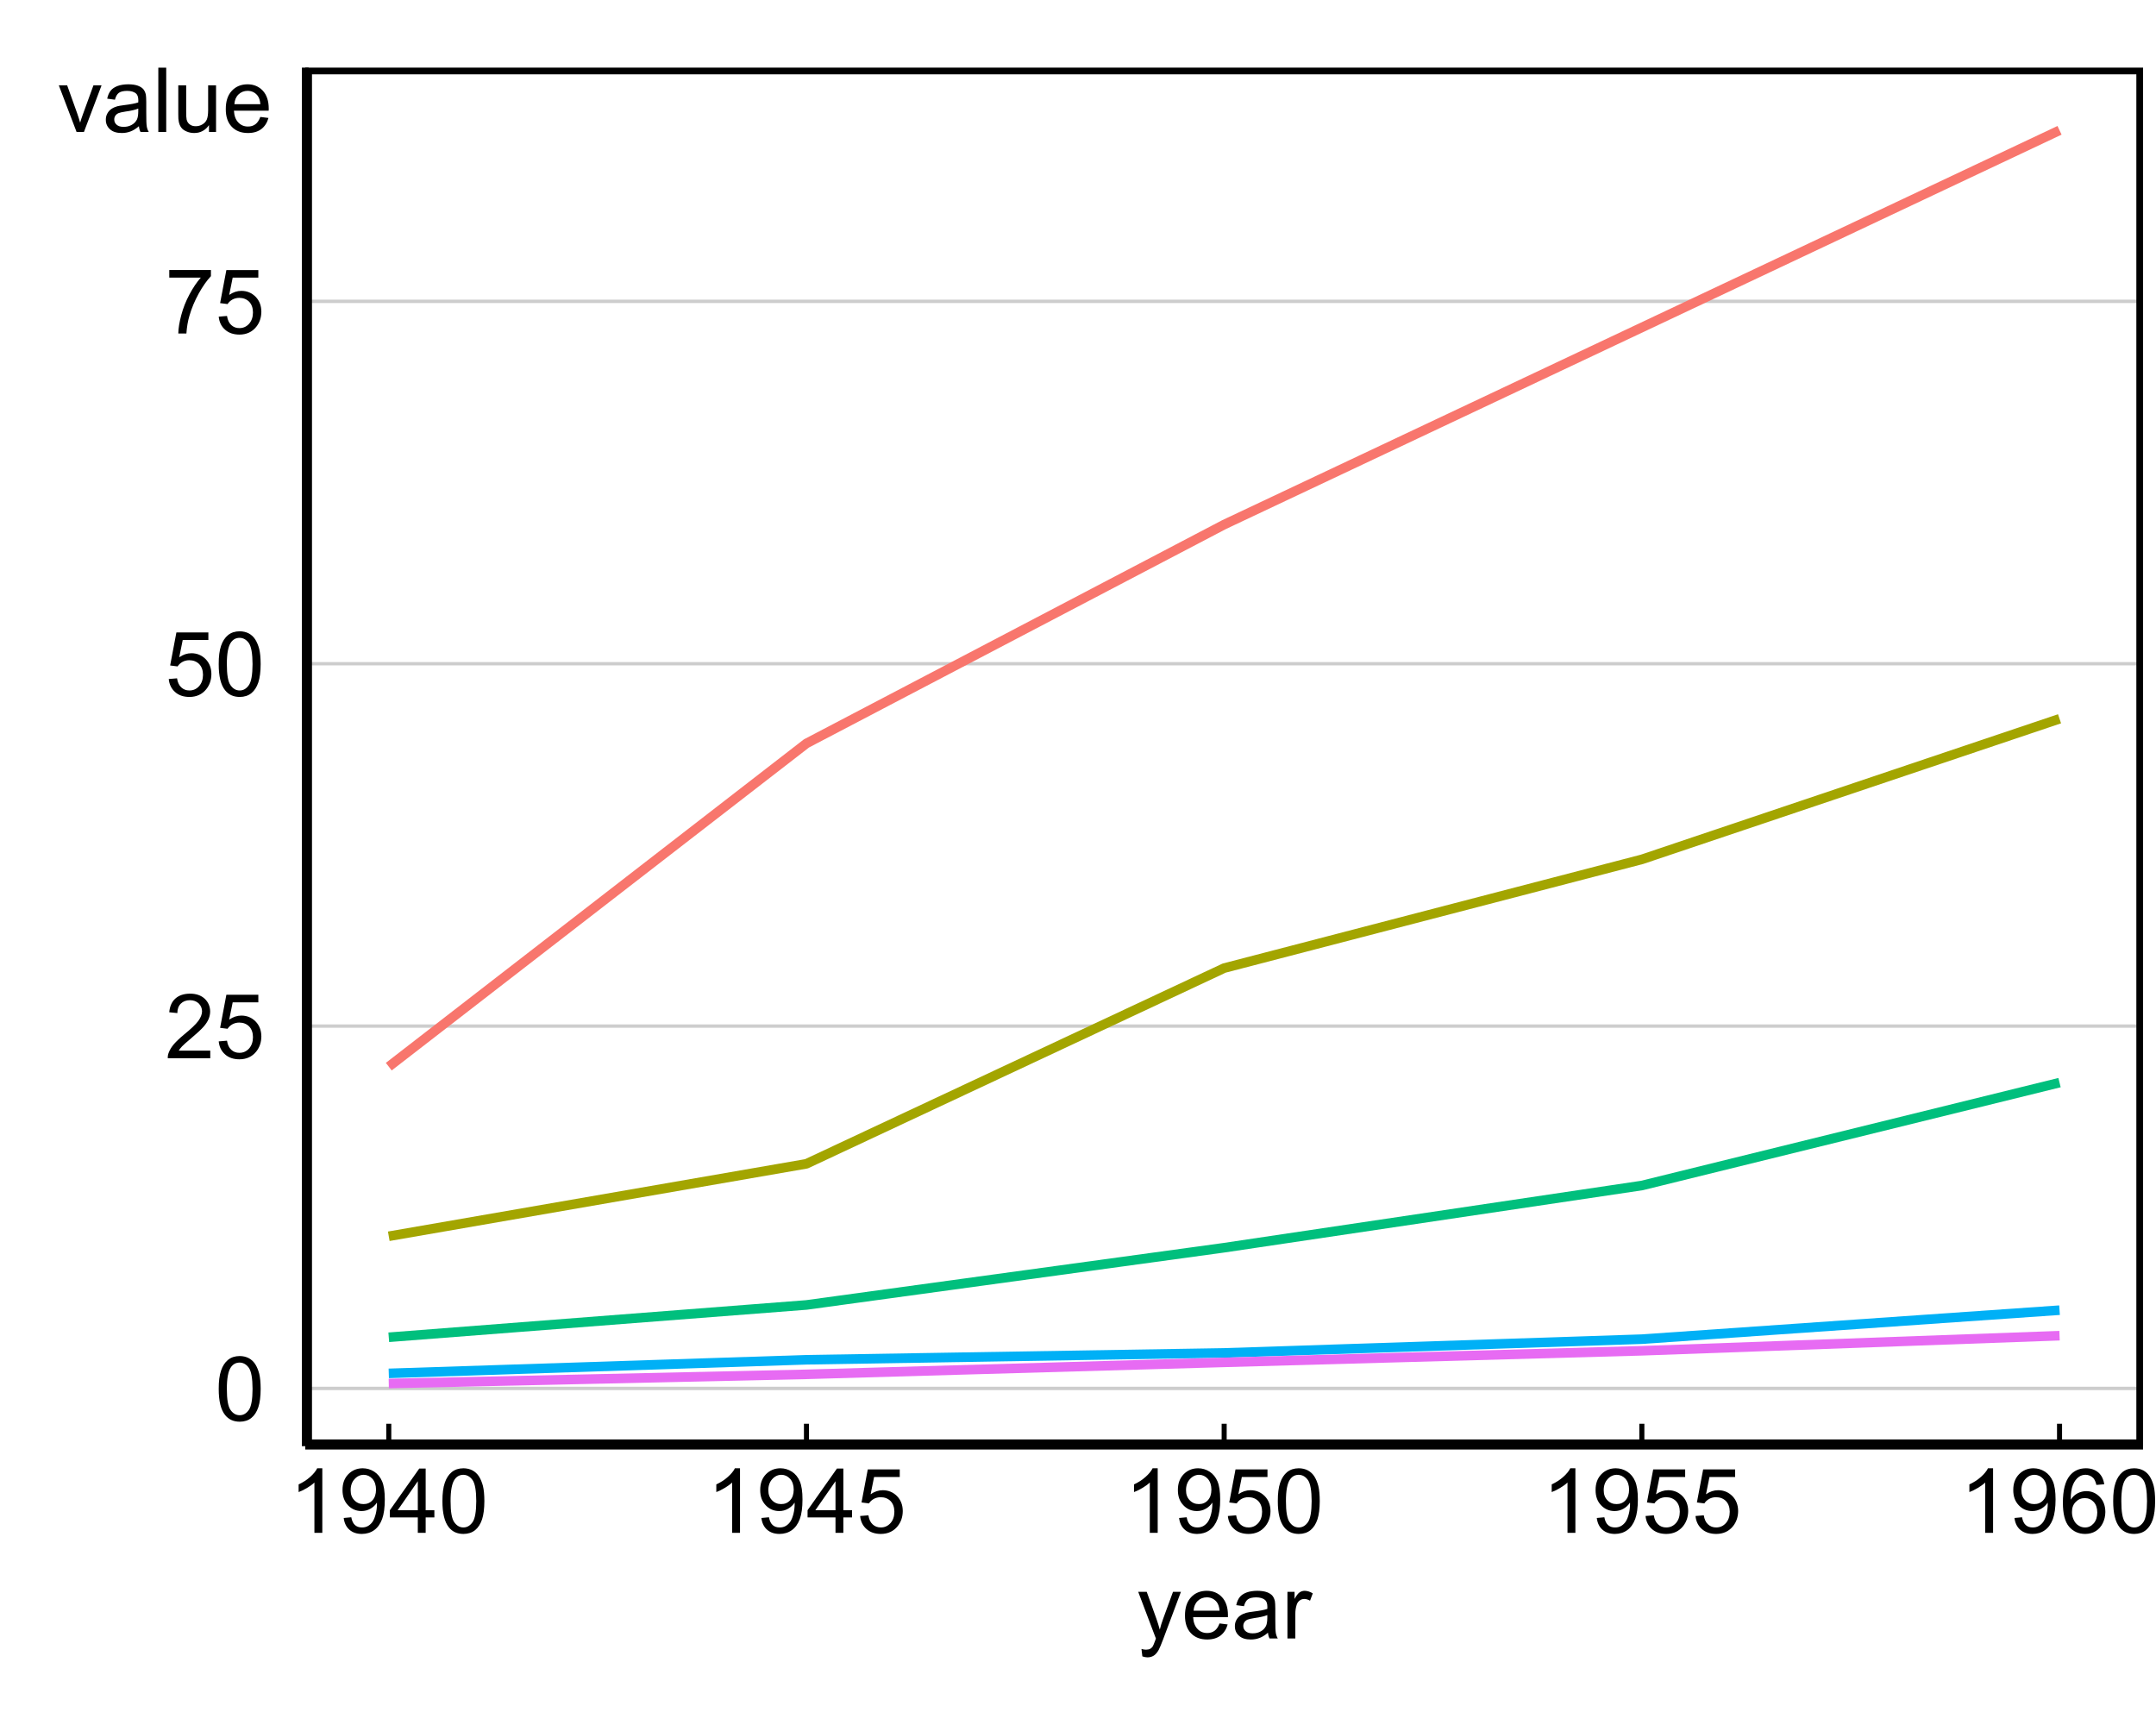
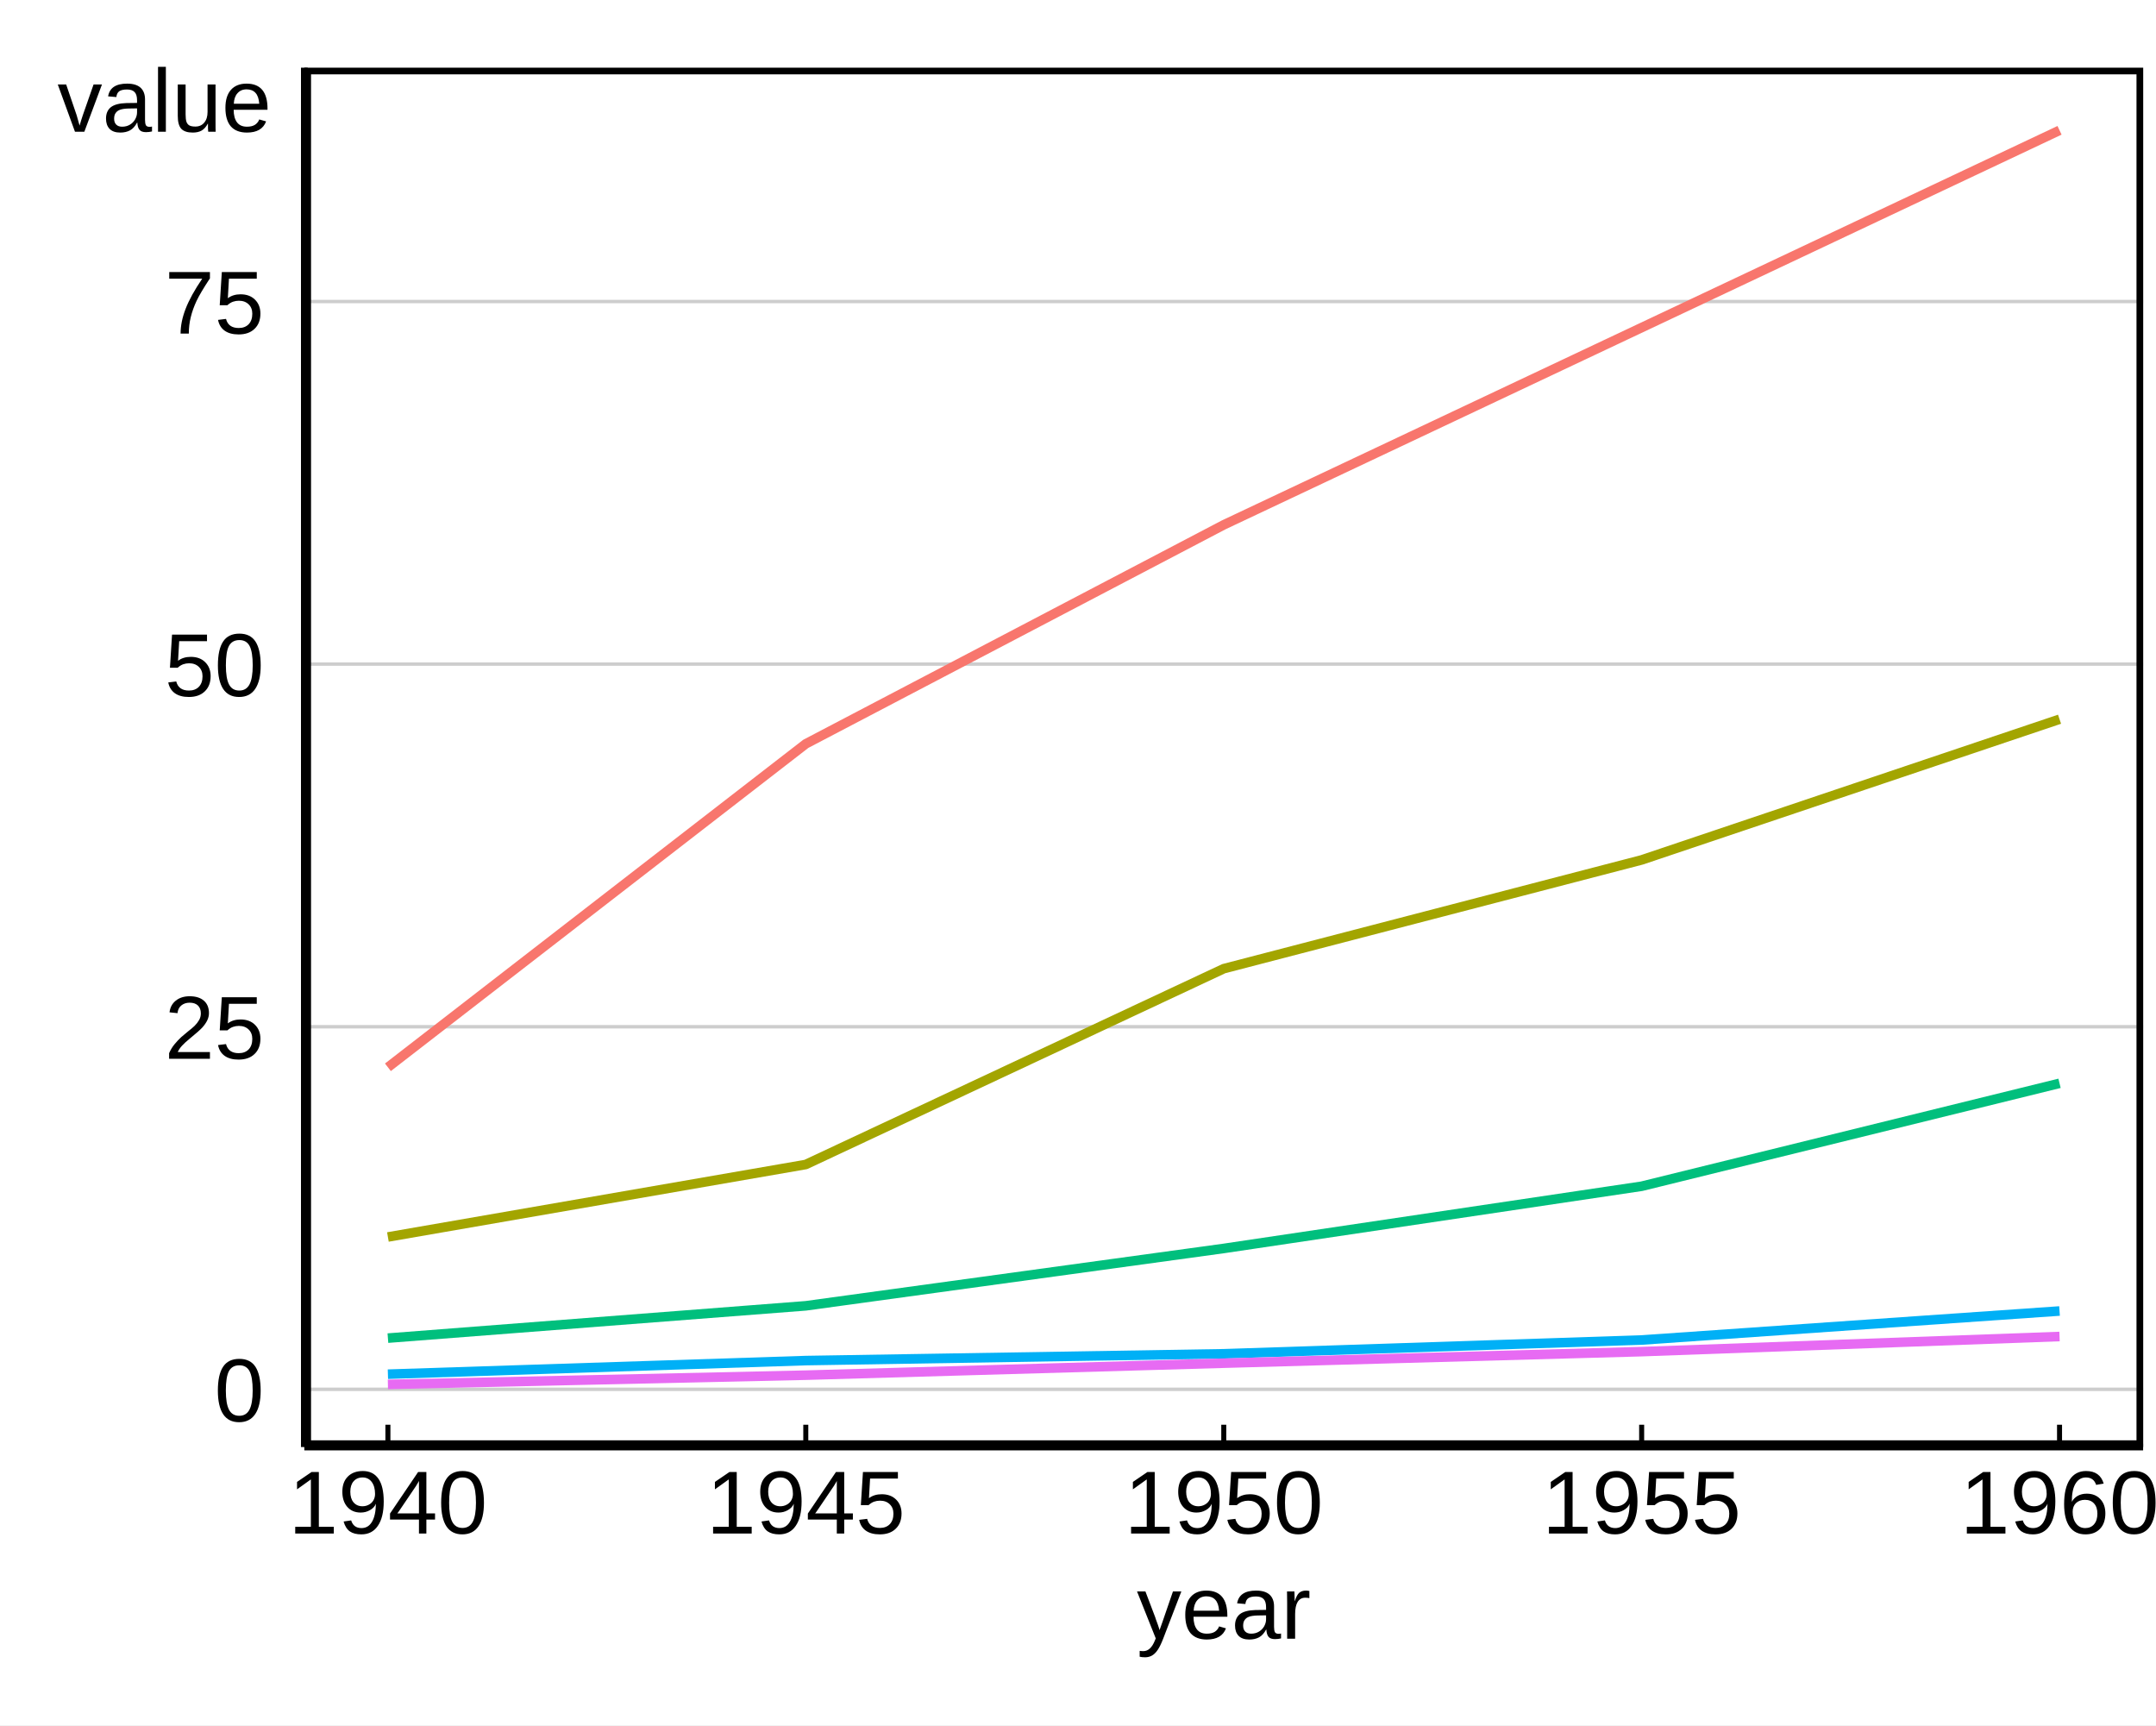
- <svg xmlns="http://www.w3.org/2000/svg" xmlns:xlink="http://www.w3.org/1999/xlink" width="240pt" height="192pt" viewBox="0 0 240 192" version="1.1">
+ <svg xmlns="http://www.w3.org/2000/svg" class="svglite" width="240.94pt" height="192.76pt" viewBox="0 0 240.94 192.76">
  <defs>
-     <g>
-       <symbol overflow="visible" id="glyph0-0">
-         <path style="stroke:none;" d="M 1.25 0 L 1.25 -6.25 L 6.25 -6.25 L 6.25 0 Z M 1.406 -0.156 L 6.094 -0.156 L 6.094 -6.094 L 1.406 -6.094 Z M 1.406 -0.156 " />
-       </symbol>
-       <symbol overflow="visible" id="glyph0-1">
-         <path style="stroke:none;" d="M 0.414 -3.531 C 0.41 -4.375 0.496 -5.055 0.676 -5.574 C 0.848 -6.086 1.109 -6.484 1.453 -6.766 C 1.797 -7.043 2.227 -7.184 2.75 -7.188 C 3.129 -7.184 3.465 -7.105 3.758 -6.953 C 4.047 -6.797 4.289 -6.574 4.477 -6.285 C 4.664 -5.992 4.812 -5.637 4.922 -5.223 C 5.027 -4.801 5.078 -4.238 5.082 -3.531 C 5.078 -2.688 4.992 -2.008 4.824 -1.496 C 4.648 -0.977 4.391 -0.578 4.051 -0.301 C 3.703 -0.02 3.27 0.117 2.75 0.121 C 2.055 0.117 1.516 -0.129 1.125 -0.621 C 0.648 -1.215 0.41 -2.184 0.414 -3.531 Z M 1.32 -3.531 C 1.316 -2.352 1.453 -1.57 1.73 -1.184 C 2.004 -0.793 2.344 -0.598 2.75 -0.602 C 3.148 -0.598 3.488 -0.793 3.766 -1.188 C 4.039 -1.574 4.176 -2.355 4.18 -3.531 C 4.176 -4.707 4.039 -5.488 3.766 -5.879 C 3.488 -6.262 3.145 -6.457 2.738 -6.461 C 2.332 -6.457 2.012 -6.285 1.773 -5.945 C 1.469 -5.508 1.316 -4.703 1.32 -3.531 Z M 1.32 -3.531 " />
-       </symbol>
-       <symbol overflow="visible" id="glyph0-2">
-         <path style="stroke:none;" d="M 5.035 -0.844 L 5.035 0 L 0.305 0 C 0.297 -0.211 0.328 -0.414 0.406 -0.609 C 0.523 -0.93 0.719 -1.246 0.984 -1.562 C 1.25 -1.871 1.633 -2.234 2.133 -2.648 C 2.91 -3.281 3.434 -3.785 3.711 -4.16 C 3.98 -4.535 4.117 -4.887 4.121 -5.219 C 4.117 -5.566 3.992 -5.859 3.746 -6.102 C 3.496 -6.336 3.172 -6.457 2.773 -6.461 C 2.348 -6.457 2.012 -6.328 1.758 -6.078 C 1.5 -5.82 1.371 -5.469 1.371 -5.023 L 0.469 -5.117 C 0.531 -5.789 0.762 -6.305 1.168 -6.656 C 1.566 -7.008 2.109 -7.184 2.793 -7.188 C 3.477 -7.184 4.02 -6.992 4.422 -6.617 C 4.82 -6.234 5.02 -5.762 5.023 -5.199 C 5.02 -4.91 4.961 -4.629 4.848 -4.355 C 4.727 -4.074 4.535 -3.785 4.266 -3.48 C 3.992 -3.176 3.539 -2.754 2.91 -2.223 C 2.379 -1.777 2.039 -1.477 1.895 -1.32 C 1.742 -1.16 1.621 -1.004 1.523 -0.844 Z M 5.035 -0.844 " />
-       </symbol>
-       <symbol overflow="visible" id="glyph0-3">
-         <path style="stroke:none;" d="M 0.414 -1.875 L 1.336 -1.953 C 1.406 -1.5 1.562 -1.164 1.812 -0.941 C 2.059 -0.711 2.359 -0.598 2.715 -0.602 C 3.137 -0.598 3.496 -0.758 3.789 -1.078 C 4.078 -1.398 4.223 -1.82 4.227 -2.348 C 4.223 -2.848 4.082 -3.242 3.805 -3.535 C 3.52 -3.82 3.152 -3.965 2.699 -3.969 C 2.414 -3.965 2.16 -3.902 1.934 -3.777 C 1.707 -3.648 1.527 -3.48 1.398 -3.277 L 0.57 -3.383 L 1.266 -7.062 L 4.824 -7.062 L 4.824 -6.219 L 1.969 -6.219 L 1.582 -4.297 C 2.012 -4.594 2.461 -4.746 2.934 -4.746 C 3.555 -4.746 4.082 -4.527 4.516 -4.094 C 4.941 -3.66 5.156 -3.105 5.16 -2.426 C 5.156 -1.777 4.969 -1.215 4.594 -0.746 C 4.133 -0.168 3.504 0.117 2.715 0.121 C 2.059 0.117 1.527 -0.062 1.121 -0.426 C 0.707 -0.789 0.473 -1.273 0.414 -1.875 Z M 0.414 -1.875 " />
-       </symbol>
-       <symbol overflow="visible" id="glyph0-4">
-         <path style="stroke:none;" d="M 0.473 -6.219 L 0.473 -7.066 L 5.109 -7.066 L 5.109 -6.383 C 4.648 -5.895 4.195 -5.25 3.75 -4.449 C 3.305 -3.641 2.957 -2.816 2.715 -1.969 C 2.535 -1.367 2.426 -0.711 2.379 0 L 1.477 0 C 1.484 -0.562 1.594 -1.242 1.805 -2.039 C 2.016 -2.836 2.32 -3.605 2.719 -4.348 C 3.113 -5.09 3.531 -5.711 3.98 -6.219 Z M 0.473 -6.219 " />
-       </symbol>
-       <symbol overflow="visible" id="glyph0-5">
-         <path style="stroke:none;" d="M 3.727 0 L 2.848 0 L 2.848 -5.602 C 2.637 -5.398 2.359 -5.195 2.016 -4.992 C 1.672 -4.789 1.363 -4.637 1.09 -4.539 L 1.09 -5.391 C 1.582 -5.621 2.012 -5.898 2.379 -6.23 C 2.746 -6.555 3.004 -6.875 3.16 -7.188 L 3.727 -7.188 Z M 3.727 0 " />
-       </symbol>
-       <symbol overflow="visible" id="glyph0-6">
-         <path style="stroke:none;" d="M 0.547 -1.656 L 1.391 -1.734 C 1.461 -1.336 1.598 -1.047 1.801 -0.867 C 2 -0.688 2.262 -0.598 2.578 -0.602 C 2.848 -0.598 3.082 -0.66 3.289 -0.785 C 3.488 -0.91 3.656 -1.074 3.789 -1.281 C 3.918 -1.488 4.027 -1.77 4.117 -2.121 C 4.203 -2.473 4.246 -2.828 4.25 -3.195 C 4.246 -3.227 4.246 -3.285 4.242 -3.367 C 4.066 -3.086 3.824 -2.859 3.523 -2.688 C 3.215 -2.512 2.887 -2.426 2.535 -2.426 C 1.938 -2.426 1.434 -2.641 1.027 -3.07 C 0.613 -3.5 0.41 -4.066 0.414 -4.77 C 0.41 -5.496 0.625 -6.078 1.055 -6.523 C 1.484 -6.961 2.02 -7.184 2.664 -7.188 C 3.129 -7.184 3.555 -7.059 3.941 -6.812 C 4.328 -6.559 4.621 -6.199 4.82 -5.738 C 5.02 -5.27 5.121 -4.602 5.121 -3.727 C 5.121 -2.809 5.02 -2.078 4.824 -1.539 C 4.621 -0.996 4.328 -0.582 3.938 -0.301 C 3.547 -0.02 3.086 0.117 2.559 0.121 C 1.996 0.117 1.539 -0.035 1.188 -0.344 C 0.832 -0.652 0.617 -1.09 0.547 -1.656 Z M 4.145 -4.812 C 4.141 -5.312 4.008 -5.715 3.742 -6.016 C 3.473 -6.309 3.148 -6.457 2.773 -6.461 C 2.379 -6.457 2.039 -6.297 1.754 -5.98 C 1.461 -5.66 1.316 -5.246 1.32 -4.742 C 1.316 -4.281 1.453 -3.91 1.73 -3.629 C 2.004 -3.34 2.344 -3.199 2.75 -3.203 C 3.152 -3.199 3.488 -3.34 3.75 -3.629 C 4.012 -3.91 4.141 -4.305 4.145 -4.812 Z M 4.145 -4.812 " />
-       </symbol>
-       <symbol overflow="visible" id="glyph0-7">
-         <path style="stroke:none;" d="M 3.234 0 L 3.234 -1.715 L 0.125 -1.715 L 0.125 -2.52 L 3.395 -7.156 L 4.109 -7.156 L 4.109 -2.52 L 5.078 -2.52 L 5.078 -1.715 L 4.109 -1.715 L 4.109 0 Z M 3.234 -2.52 L 3.234 -5.746 L 0.992 -2.52 Z M 3.234 -2.52 " />
-       </symbol>
-       <symbol overflow="visible" id="glyph0-8">
-         <path style="stroke:none;" d="M 4.977 -5.406 L 4.102 -5.336 C 4.023 -5.68 3.91 -5.93 3.77 -6.09 C 3.527 -6.336 3.234 -6.461 2.891 -6.465 C 2.605 -6.461 2.359 -6.383 2.152 -6.23 C 1.871 -6.027 1.652 -5.734 1.496 -5.348 C 1.332 -4.957 1.25 -4.406 1.25 -3.691 C 1.457 -4.012 1.715 -4.25 2.023 -4.41 C 2.328 -4.562 2.652 -4.641 2.988 -4.645 C 3.574 -4.641 4.07 -4.426 4.484 -3.996 C 4.891 -3.566 5.098 -3.008 5.102 -2.324 C 5.098 -1.871 5 -1.453 4.812 -1.07 C 4.617 -0.684 4.352 -0.387 4.016 -0.184 C 3.672 0.02 3.289 0.117 2.859 0.121 C 2.125 0.117 1.527 -0.148 1.066 -0.684 C 0.605 -1.219 0.375 -2.109 0.375 -3.352 C 0.375 -4.734 0.629 -5.738 1.141 -6.367 C 1.586 -6.91 2.188 -7.184 2.945 -7.188 C 3.504 -7.184 3.965 -7.027 4.328 -6.715 C 4.684 -6.398 4.898 -5.961 4.977 -5.406 Z M 1.387 -2.32 C 1.383 -2.016 1.445 -1.723 1.578 -1.449 C 1.703 -1.168 1.883 -0.957 2.117 -0.816 C 2.344 -0.668 2.59 -0.598 2.848 -0.602 C 3.215 -0.598 3.531 -0.746 3.801 -1.051 C 4.066 -1.348 4.199 -1.754 4.203 -2.27 C 4.199 -2.762 4.07 -3.152 3.809 -3.438 C 3.543 -3.723 3.211 -3.867 2.812 -3.867 C 2.414 -3.867 2.074 -3.723 1.801 -3.438 C 1.52 -3.152 1.383 -2.781 1.387 -2.32 Z M 1.387 -2.32 " />
-       </symbol>
-       <symbol overflow="visible" id="glyph0-9">
-         <path style="stroke:none;" d="M 0.621 1.996 L 0.523 1.172 C 0.711 1.223 0.879 1.246 1.023 1.25 C 1.219 1.246 1.375 1.215 1.496 1.152 C 1.609 1.086 1.707 0.996 1.781 0.879 C 1.836 0.789 1.926 0.57 2.051 0.227 C 2.066 0.176 2.09 0.102 2.129 0.008 L 0.16 -5.188 L 1.109 -5.188 L 2.188 -2.184 C 2.324 -1.797 2.449 -1.395 2.562 -0.98 C 2.66 -1.379 2.781 -1.773 2.926 -2.164 L 4.031 -5.188 L 4.914 -5.188 L 2.938 0.086 C 2.723 0.652 2.559 1.047 2.445 1.266 C 2.285 1.555 2.105 1.766 1.906 1.902 C 1.703 2.035 1.465 2.102 1.188 2.105 C 1.016 2.102 0.828 2.066 0.621 1.996 Z M 0.621 1.996 " />
-       </symbol>
-       <symbol overflow="visible" id="glyph0-10">
-         <path style="stroke:none;" d="M 4.211 -1.672 L 5.117 -1.559 C 4.969 -1.027 4.703 -0.613 4.32 -0.32 C 3.93 -0.027 3.438 0.117 2.836 0.117 C 2.078 0.117 1.477 -0.113 1.031 -0.582 C 0.586 -1.047 0.363 -1.703 0.367 -2.547 C 0.363 -3.418 0.586 -4.098 1.039 -4.582 C 1.484 -5.062 2.07 -5.301 2.789 -5.305 C 3.48 -5.301 4.047 -5.066 4.488 -4.594 C 4.926 -4.121 5.145 -3.457 5.148 -2.602 C 5.145 -2.547 5.141 -2.469 5.141 -2.367 L 1.273 -2.367 C 1.305 -1.797 1.469 -1.359 1.758 -1.059 C 2.047 -0.754 2.406 -0.602 2.844 -0.605 C 3.16 -0.602 3.434 -0.688 3.664 -0.859 C 3.891 -1.027 4.074 -1.297 4.211 -1.672 Z M 1.324 -3.09 L 4.219 -3.09 C 4.18 -3.523 4.066 -3.852 3.887 -4.07 C 3.605 -4.406 3.242 -4.574 2.797 -4.578 C 2.391 -4.574 2.051 -4.441 1.777 -4.172 C 1.5 -3.902 1.352 -3.539 1.324 -3.09 Z M 1.324 -3.09 " />
-       </symbol>
-       <symbol overflow="visible" id="glyph0-11">
-         <path style="stroke:none;" d="M 4.043 -0.641 C 3.715 -0.359 3.398 -0.164 3.102 -0.055 C 2.797 0.062 2.477 0.117 2.133 0.117 C 1.562 0.117 1.125 -0.02 0.82 -0.301 C 0.512 -0.574 0.355 -0.93 0.359 -1.367 C 0.355 -1.617 0.414 -1.852 0.531 -2.062 C 0.645 -2.273 0.797 -2.441 0.988 -2.566 C 1.172 -2.691 1.383 -2.785 1.621 -2.855 C 1.789 -2.898 2.051 -2.945 2.402 -2.988 C 3.113 -3.074 3.633 -3.172 3.969 -3.289 C 3.969 -3.406 3.973 -3.484 3.977 -3.52 C 3.973 -3.875 3.891 -4.129 3.727 -4.277 C 3.5 -4.473 3.164 -4.57 2.727 -4.574 C 2.309 -4.57 2.004 -4.496 1.809 -4.355 C 1.609 -4.207 1.465 -3.953 1.371 -3.59 L 0.512 -3.707 C 0.586 -4.07 0.715 -4.367 0.898 -4.598 C 1.074 -4.82 1.336 -4.996 1.676 -5.121 C 2.012 -5.242 2.402 -5.301 2.852 -5.305 C 3.293 -5.301 3.652 -5.25 3.93 -5.148 C 4.203 -5.043 4.406 -4.91 4.539 -4.754 C 4.668 -4.59 4.758 -4.391 4.812 -4.156 C 4.84 -4 4.855 -3.73 4.859 -3.344 L 4.859 -2.172 C 4.855 -1.352 4.875 -0.836 4.914 -0.621 C 4.949 -0.402 5.023 -0.195 5.137 0 L 4.219 0 C 4.125 -0.18 4.066 -0.391 4.043 -0.641 Z M 3.969 -2.602 C 3.648 -2.469 3.172 -2.355 2.535 -2.27 C 2.172 -2.215 1.914 -2.156 1.766 -2.094 C 1.613 -2.023 1.5 -1.93 1.418 -1.809 C 1.336 -1.68 1.293 -1.539 1.297 -1.391 C 1.293 -1.152 1.383 -0.957 1.562 -0.805 C 1.738 -0.645 2 -0.566 2.344 -0.57 C 2.68 -0.566 2.98 -0.641 3.246 -0.793 C 3.508 -0.938 3.699 -1.141 3.828 -1.402 C 3.918 -1.598 3.965 -1.891 3.969 -2.281 Z M 3.969 -2.602 " />
-       </symbol>
-       <symbol overflow="visible" id="glyph0-12">
-         <path style="stroke:none;" d="M 0.648 0 L 0.648 -5.188 L 1.441 -5.188 L 1.441 -4.398 C 1.641 -4.766 1.824 -5.008 2 -5.129 C 2.168 -5.242 2.355 -5.301 2.562 -5.305 C 2.855 -5.301 3.16 -5.207 3.469 -5.02 L 3.164 -4.203 C 2.949 -4.328 2.734 -4.395 2.52 -4.395 C 2.324 -4.395 2.148 -4.336 2 -4.219 C 1.844 -4.102 1.738 -3.941 1.676 -3.742 C 1.574 -3.426 1.523 -3.082 1.527 -2.715 L 1.527 0 Z M 0.648 0 " />
-       </symbol>
-       <symbol overflow="visible" id="glyph0-13">
-         <path style="stroke:none;" d="M 2.102 0 L 0.125 -5.188 L 1.055 -5.188 L 2.168 -2.078 C 2.285 -1.742 2.395 -1.395 2.5 -1.035 C 2.574 -1.305 2.684 -1.633 2.828 -2.023 L 3.98 -5.188 L 4.883 -5.188 L 2.922 0 Z M 2.102 0 " />
-       </symbol>
-       <symbol overflow="visible" id="glyph0-14">
-         <path style="stroke:none;" d="M 0.641 0 L 0.641 -7.156 L 1.52 -7.156 L 1.52 0 Z M 0.641 0 " />
-       </symbol>
-       <symbol overflow="visible" id="glyph0-15">
-         <path style="stroke:none;" d="M 4.059 0 L 4.059 -0.762 C 3.652 -0.176 3.105 0.117 2.414 0.117 C 2.105 0.117 1.816 0.059 1.555 -0.059 C 1.285 -0.176 1.09 -0.32 0.965 -0.5 C 0.836 -0.672 0.746 -0.891 0.695 -1.152 C 0.656 -1.32 0.637 -1.594 0.641 -1.973 L 0.641 -5.188 L 1.52 -5.188 L 1.52 -2.309 C 1.516 -1.848 1.535 -1.539 1.57 -1.383 C 1.625 -1.148 1.742 -0.965 1.922 -0.836 C 2.102 -0.703 2.32 -0.637 2.586 -0.641 C 2.848 -0.637 3.098 -0.707 3.328 -0.844 C 3.559 -0.977 3.723 -1.16 3.82 -1.395 C 3.914 -1.625 3.961 -1.961 3.965 -2.406 L 3.965 -5.188 L 4.844 -5.188 L 4.844 0 Z M 4.059 0 " />
-       </symbol>
-     </g>
-     <clipPath id="clip1">
-       <path d="M 0 6.09 L 240 6.09 L 240 185.914 L 0 185.914 Z M 0 6.09 " />
-     </clipPath>
-     <clipPath id="clip2">
-       <path d="M 33.98 7.527 L 238.562 7.527 L 238.562 160.965 L 33.98 160.965 Z M 33.98 7.527 " />
-     </clipPath>
-     <clipPath id="clip3">
-       <path d="M 33.98 154 L 238.562 154 L 238.562 155 L 33.98 155 Z M 33.98 154 " />
-     </clipPath>
-     <clipPath id="clip4">
-       <path d="M 33.98 114 L 238.562 114 L 238.562 115 L 33.98 115 Z M 33.98 114 " />
-     </clipPath>
-     <clipPath id="clip5">
-       <path d="M 33.98 73 L 238.562 73 L 238.562 75 L 33.98 75 Z M 33.98 73 " />
-     </clipPath>
-     <clipPath id="clip6">
-       <path d="M 33.98 33 L 238.562 33 L 238.562 34 L 33.98 34 Z M 33.98 33 " />
-     </clipPath>
-     <clipPath id="clip7">
-       <path d="M 33.98 7.527 L 238.562 7.527 L 238.562 160.965 L 33.98 160.965 Z M 33.98 7.527 " />
+     <style type="text/css">
+     .svglite line, .svglite polyline, .svglite polygon, .svglite path, .svglite rect, .svglite circle {
+       fill: none;
+       stroke: #000000;
+       stroke-linecap: round;
+       stroke-linejoin: round;
+       stroke-miterlimit: 10.00;
+     }
+     .svglite text {
+       white-space: pre;
+     }
+   </style>
+   </defs>
+   <rect width="100%" height="100%" style="stroke: none; fill: #FFFFFF;" />
+   <defs>
+     <clipPath id="cpMC4wMHwyNDAuOTR8MC4wMHwxOTIuNzY=">
+       <rect x="0.00" y="0.00" width="240.94" height="192.76" />
    </clipPath>
  </defs>
-   <g id="surface1">
-     <rect x="0" y="0" width="240" height="192" style="fill:rgb(100%,100%,100%);fill-opacity:1;stroke:none;" />
-     <g clip-path="url(#clip1)" clip-rule="nonzero">
-       <path style=" stroke:none;fill-rule:nonzero;fill:rgb(100%,100%,100%);fill-opacity:1;" d="M 0 185.91 L 240 185.91 L 240 6.086 L 0 6.086 Z M 0 185.91 " />
-     </g>
-     <g clip-path="url(#clip2)" clip-rule="nonzero">
-       <path style=" stroke:none;fill-rule:nonzero;fill:rgb(100%,100%,100%);fill-opacity:1;" d="M 33.98 160.965 L 238.562 160.965 L 238.562 7.527 L 33.98 7.527 Z M 33.98 160.965 " />
-     </g>
-     <g clip-path="url(#clip3)" clip-rule="nonzero">
-       <path style="fill:none;stroke-width:0.375;stroke-linecap:butt;stroke-linejoin:round;stroke:rgb(80.392%,80.392%,80.392%);stroke-opacity:1;stroke-miterlimit:10;" d="M 33.98 154.539 L 238.559 154.539 " />
-     </g>
-     <g clip-path="url(#clip4)" clip-rule="nonzero">
-       <path style="fill:none;stroke-width:0.375;stroke-linecap:butt;stroke-linejoin:round;stroke:rgb(80.392%,80.392%,80.392%);stroke-opacity:1;stroke-miterlimit:10;" d="M 33.98 114.207 L 238.559 114.207 " />
-     </g>
-     <g clip-path="url(#clip5)" clip-rule="nonzero">
-       <path style="fill:none;stroke-width:0.375;stroke-linecap:butt;stroke-linejoin:round;stroke:rgb(80.392%,80.392%,80.392%);stroke-opacity:1;stroke-miterlimit:10;" d="M 33.98 73.875 L 238.559 73.875 " />
-     </g>
-     <g clip-path="url(#clip6)" clip-rule="nonzero">
-       <path style="fill:none;stroke-width:0.375;stroke-linecap:butt;stroke-linejoin:round;stroke:rgb(80.392%,80.392%,80.392%);stroke-opacity:1;stroke-miterlimit:10;" d="M 33.98 33.539 L 238.559 33.539 " />
-     </g>
-     <path style="fill:none;stroke-width:1.067;stroke-linecap:butt;stroke-linejoin:round;stroke:rgb(97.255%,46.275%,42.745%);stroke-opacity:1;stroke-miterlimit:10;" d="M 43.277 118.723 L 89.773 82.746 L 136.27 58.387 L 229.262 14.504 " />
-     <path style="fill:none;stroke-width:1.067;stroke-linecap:butt;stroke-linejoin:round;stroke:rgb(63.922%,64.706%,0%);stroke-opacity:1;stroke-miterlimit:10;" d="M 43.277 137.602 L 89.773 129.535 L 136.27 107.754 L 182.766 95.652 L 229.262 80.004 " />
-     <path style="fill:none;stroke-width:1.067;stroke-linecap:butt;stroke-linejoin:round;stroke:rgb(0%,74.902%,49.02%);stroke-opacity:1;stroke-miterlimit:10;" d="M 43.277 148.844 L 89.773 145.246 L 136.27 138.875 L 182.766 131.953 L 229.262 120.5 " />
-     <path style="fill:none;stroke-width:1.067;stroke-linecap:butt;stroke-linejoin:round;stroke:rgb(0%,69.02%,96.471%);stroke-opacity:1;stroke-miterlimit:10;" d="M 43.277 152.863 L 89.773 151.348 L 136.27 150.586 L 182.766 149.055 L 229.262 145.828 " />
-     <path style="fill:none;stroke-width:1.067;stroke-linecap:butt;stroke-linejoin:round;stroke:rgb(90.588%,41.961%,95.294%);stroke-opacity:1;stroke-miterlimit:10;" d="M 43.277 153.992 L 89.773 152.969 L 136.27 151.637 L 182.766 150.348 L 229.262 148.668 " />
-     <g clip-path="url(#clip7)" clip-rule="nonzero">
-       <path style="fill:none;stroke-width:1.5;stroke-linecap:round;stroke-linejoin:round;stroke:rgb(0%,0%,0%);stroke-opacity:1;stroke-miterlimit:10;" d="M 33.98 160.965 L 238.562 160.965 L 238.562 7.527 L 33.98 7.527 Z M 33.98 160.965 " />
-     </g>
-     <path style="fill:none;stroke-width:0.75;stroke-linecap:butt;stroke-linejoin:round;stroke:rgb(0%,0%,0%);stroke-opacity:1;stroke-miterlimit:10;" d="M 33.98 160.965 L 33.98 7.527 " />
-     <g style="fill:rgb(0%,0%,0%);fill-opacity:1;">
-       <use xlink:href="#glyph0-1" x="23.934" y="158.121" />
-     </g>
-     <g style="fill:rgb(0%,0%,0%);fill-opacity:1;">
-       <use xlink:href="#glyph0-2" x="18.371" y="117.785" />
-       <use xlink:href="#glyph0-3" x="23.933" y="117.785" />
-     </g>
-     <g style="fill:rgb(0%,0%,0%);fill-opacity:1;">
-       <use xlink:href="#glyph0-3" x="18.371" y="77.453" />
-       <use xlink:href="#glyph0-1" x="23.933" y="77.453" />
-     </g>
-     <g style="fill:rgb(0%,0%,0%);fill-opacity:1;">
-       <use xlink:href="#glyph0-4" x="18.371" y="37.121" />
-       <use xlink:href="#glyph0-3" x="23.933" y="37.121" />
-     </g>
-     <path style="fill:none;stroke-width:0.75;stroke-linecap:butt;stroke-linejoin:round;stroke:rgb(0%,0%,0%);stroke-opacity:1;stroke-miterlimit:10;" d="M 33.98 160.965 L 238.559 160.965 " />
-     <path style="fill:none;stroke-width:0.562;stroke-linecap:butt;stroke-linejoin:round;stroke:rgb(0%,0%,0%);stroke-opacity:1;stroke-miterlimit:10;" d="M 43.277 158.473 L 43.277 160.965 " />
-     <path style="fill:none;stroke-width:0.562;stroke-linecap:butt;stroke-linejoin:round;stroke:rgb(0%,0%,0%);stroke-opacity:1;stroke-miterlimit:10;" d="M 89.773 158.473 L 89.773 160.965 " />
-     <path style="fill:none;stroke-width:0.562;stroke-linecap:butt;stroke-linejoin:round;stroke:rgb(0%,0%,0%);stroke-opacity:1;stroke-miterlimit:10;" d="M 136.27 158.473 L 136.27 160.965 " />
-     <path style="fill:none;stroke-width:0.562;stroke-linecap:butt;stroke-linejoin:round;stroke:rgb(0%,0%,0%);stroke-opacity:1;stroke-miterlimit:10;" d="M 182.766 158.473 L 182.766 160.965 " />
-     <path style="fill:none;stroke-width:0.562;stroke-linecap:butt;stroke-linejoin:round;stroke:rgb(0%,0%,0%);stroke-opacity:1;stroke-miterlimit:10;" d="M 229.262 158.473 L 229.262 160.965 " />
-     <g style="fill:rgb(0%,0%,0%);fill-opacity:1;">
-       <use xlink:href="#glyph0-5" x="32.152" y="170.613" />
-       <use xlink:href="#glyph0-6" x="37.714" y="170.613" />
-       <use xlink:href="#glyph0-7" x="43.275" y="170.613" />
-       <use xlink:href="#glyph0-1" x="48.837" y="170.613" />
-     </g>
-     <g style="fill:rgb(0%,0%,0%);fill-opacity:1;">
-       <use xlink:href="#glyph0-5" x="78.648" y="170.613" />
-       <use xlink:href="#glyph0-6" x="84.21" y="170.613" />
-       <use xlink:href="#glyph0-7" x="89.771" y="170.613" />
-       <use xlink:href="#glyph0-3" x="95.333" y="170.613" />
-     </g>
-     <g style="fill:rgb(0%,0%,0%);fill-opacity:1;">
-       <use xlink:href="#glyph0-5" x="125.145" y="170.613" />
-       <use xlink:href="#glyph0-6" x="130.706" y="170.613" />
-       <use xlink:href="#glyph0-3" x="136.268" y="170.613" />
-       <use xlink:href="#glyph0-1" x="141.829" y="170.613" />
-     </g>
-     <g style="fill:rgb(0%,0%,0%);fill-opacity:1;">
-       <use xlink:href="#glyph0-5" x="171.641" y="170.613" />
-       <use xlink:href="#glyph0-6" x="177.202" y="170.613" />
-       <use xlink:href="#glyph0-3" x="182.764" y="170.613" />
-       <use xlink:href="#glyph0-3" x="188.325" y="170.613" />
-     </g>
-     <g style="fill:rgb(0%,0%,0%);fill-opacity:1;">
-       <use xlink:href="#glyph0-5" x="218.137" y="170.613" />
-       <use xlink:href="#glyph0-6" x="223.698" y="170.613" />
-       <use xlink:href="#glyph0-8" x="229.26" y="170.613" />
-       <use xlink:href="#glyph0-1" x="234.821" y="170.613" />
-     </g>
-     <g style="fill:rgb(0%,0%,0%);fill-opacity:1;">
-       <use xlink:href="#glyph0-9" x="126.543" y="182.367" />
-       <use xlink:href="#glyph0-10" x="131.543" y="182.367" />
-       <use xlink:href="#glyph0-11" x="137.104" y="182.367" />
-       <use xlink:href="#glyph0-12" x="142.666" y="182.367" />
-     </g>
-     <g style="fill:rgb(0%,0%,0%);fill-opacity:1;">
-       <use xlink:href="#glyph0-13" x="6.422" y="14.688" />
-       <use xlink:href="#glyph0-11" x="11.422" y="14.688" />
-       <use xlink:href="#glyph0-14" x="16.983" y="14.688" />
-       <use xlink:href="#glyph0-15" x="19.205" y="14.688" />
-       <use xlink:href="#glyph0-10" x="24.767" y="14.688" />
-     </g>
+   <g clip-path="url(#cpMC4wMHwyNDAuOTR8MC4wMHwxOTIuNzY=)">
+ </g>
+   <defs>
+     <clipPath id="cpMC4wMHwyNDAuOTR8Ni4xMnwxODYuNjQ=">
+       <rect x="0.00" y="6.12" width="240.94" height="180.52" />
+     </clipPath>
+   </defs>
+   <g clip-path="url(#cpMC4wMHwyNDAuOTR8Ni4xMnwxODYuNjQ=)">
+     <rect x="0.00" y="6.12" width="240.94" height="180.52" style="stroke-width: 0.75; stroke: none; fill: #FFFFFF;" />
+   </g>
+   <g clip-path="url(#cpMC4wMHwyNDAuOTR8MC4wMHwxOTIuNzY=)">
+ </g>
+   <defs>
+     <clipPath id="cpMzQuMDF8MjM5LjUwfDcuNTZ8MTYxLjY4">
+       <rect x="34.01" y="7.56" width="205.50" height="154.12" />
+     </clipPath>
+   </defs>
+   <g clip-path="url(#cpMzQuMDF8MjM5LjUwfDcuNTZ8MTYxLjY4)">
+     <rect x="34.01" y="7.56" width="205.50" height="154.12" style="stroke-width: 0.75; stroke: none; fill: #FFFFFF;" />
+     <polyline points="34.01,155.23 239.50,155.23 " style="stroke-width: 0.38; stroke: #CDCDCD; stroke-linecap: butt;" />
+     <polyline points="34.01,114.72 239.50,114.72 " style="stroke-width: 0.38; stroke: #CDCDCD; stroke-linecap: butt;" />
+     <polyline points="34.01,74.20 239.50,74.20 " style="stroke-width: 0.38; stroke: #CDCDCD; stroke-linecap: butt;" />
+     <polyline points="34.01,33.69 239.50,33.69 " style="stroke-width: 0.38; stroke: #CDCDCD; stroke-linecap: butt;" />
+     <polyline points="43.35,119.25 90.05,83.11 136.76,58.64 183.46,36.60 230.16,14.56 " style="stroke-width: 1.07; stroke: #F8766D; stroke-linecap: butt;" />
+     <polyline points="43.35,138.21 90.05,130.11 136.76,108.23 183.46,96.08 230.16,80.36 " style="stroke-width: 1.07; stroke: #A3A500; stroke-linecap: butt;" />
+     <polyline points="43.35,149.51 90.05,145.90 136.76,139.49 183.46,132.54 230.16,121.04 " style="stroke-width: 1.07; stroke: #00BF7D; stroke-linecap: butt;" />
+     <polyline points="43.35,153.54 90.05,152.02 136.76,151.26 183.46,149.72 230.16,146.48 " style="stroke-width: 1.07; stroke: #00B0F6; stroke-linecap: butt;" />
+     <polyline points="43.35,154.68 90.05,153.65 136.76,152.31 183.46,151.02 230.16,149.33 " style="stroke-width: 1.07; stroke: #E76BF3; stroke-linecap: butt;" />
+     <rect x="34.01" y="7.56" width="205.50" height="154.12" style="stroke-width: 1.50;" />
+   </g>
+   <g clip-path="url(#cpMC4wMHwyNDAuOTR8MC4wMHwxOTIuNzY=)">
+     <polyline points="34.01,161.68 34.01,7.56 " style="stroke-width: 0.75; stroke-linecap: butt;" />
+     <text x="29.52" y="158.81" text-anchor="end" style="font-size: 10.00px; font-family: &quot;Arial&quot;;" textLength="5.57px" lengthAdjust="spacingAndGlyphs">0</text>
+     <text x="29.52" y="118.30" text-anchor="end" style="font-size: 10.00px; font-family: &quot;Arial&quot;;" textLength="11.13px" lengthAdjust="spacingAndGlyphs">25</text>
+     <text x="29.52" y="77.78" text-anchor="end" style="font-size: 10.00px; font-family: &quot;Arial&quot;;" textLength="11.13px" lengthAdjust="spacingAndGlyphs">50</text>
+     <text x="29.52" y="37.27" text-anchor="end" style="font-size: 10.00px; font-family: &quot;Arial&quot;;" textLength="11.13px" lengthAdjust="spacingAndGlyphs">75</text>
+     <polyline points="34.01,161.68 239.50,161.68 " style="stroke-width: 0.75; stroke-linecap: butt;" />
+     <polyline points="43.35,159.19 43.35,161.68 " style="stroke-width: 0.56; stroke-linecap: butt;" />
+     <polyline points="90.05,159.19 90.05,161.68 " style="stroke-width: 0.56; stroke-linecap: butt;" />
+     <polyline points="136.76,159.19 136.76,161.68 " style="stroke-width: 0.56; stroke-linecap: butt;" />
+     <polyline points="183.46,159.19 183.46,161.68 " style="stroke-width: 0.56; stroke-linecap: butt;" />
+     <polyline points="230.16,159.19 230.16,161.68 " style="stroke-width: 0.56; stroke-linecap: butt;" />
+     <text x="43.35" y="171.34" text-anchor="middle" style="font-size: 10.00px; font-family: &quot;Arial&quot;;" textLength="22.26px" lengthAdjust="spacingAndGlyphs">1940</text>
+     <text x="90.05" y="171.34" text-anchor="middle" style="font-size: 10.00px; font-family: &quot;Arial&quot;;" textLength="22.26px" lengthAdjust="spacingAndGlyphs">1945</text>
+     <text x="136.76" y="171.34" text-anchor="middle" style="font-size: 10.00px; font-family: &quot;Arial&quot;;" textLength="22.26px" lengthAdjust="spacingAndGlyphs">1950</text>
+     <text x="183.46" y="171.34" text-anchor="middle" style="font-size: 10.00px; font-family: &quot;Arial&quot;;" textLength="22.26px" lengthAdjust="spacingAndGlyphs">1955</text>
+     <text x="230.16" y="171.34" text-anchor="middle" style="font-size: 10.00px; font-family: &quot;Arial&quot;;" textLength="22.26px" lengthAdjust="spacingAndGlyphs">1960</text>
+     <text x="136.76" y="183.09" text-anchor="middle" style="font-size: 10.00px; font-family: &quot;Arial&quot;;" textLength="19.47px" lengthAdjust="spacingAndGlyphs">year</text>
+     <text x="18.38" y="14.72" text-anchor="middle" style="font-size: 10.00px; font-family: &quot;Arial&quot;;" textLength="23.93px" lengthAdjust="spacingAndGlyphs">value</text>
  </g>
</svg>
